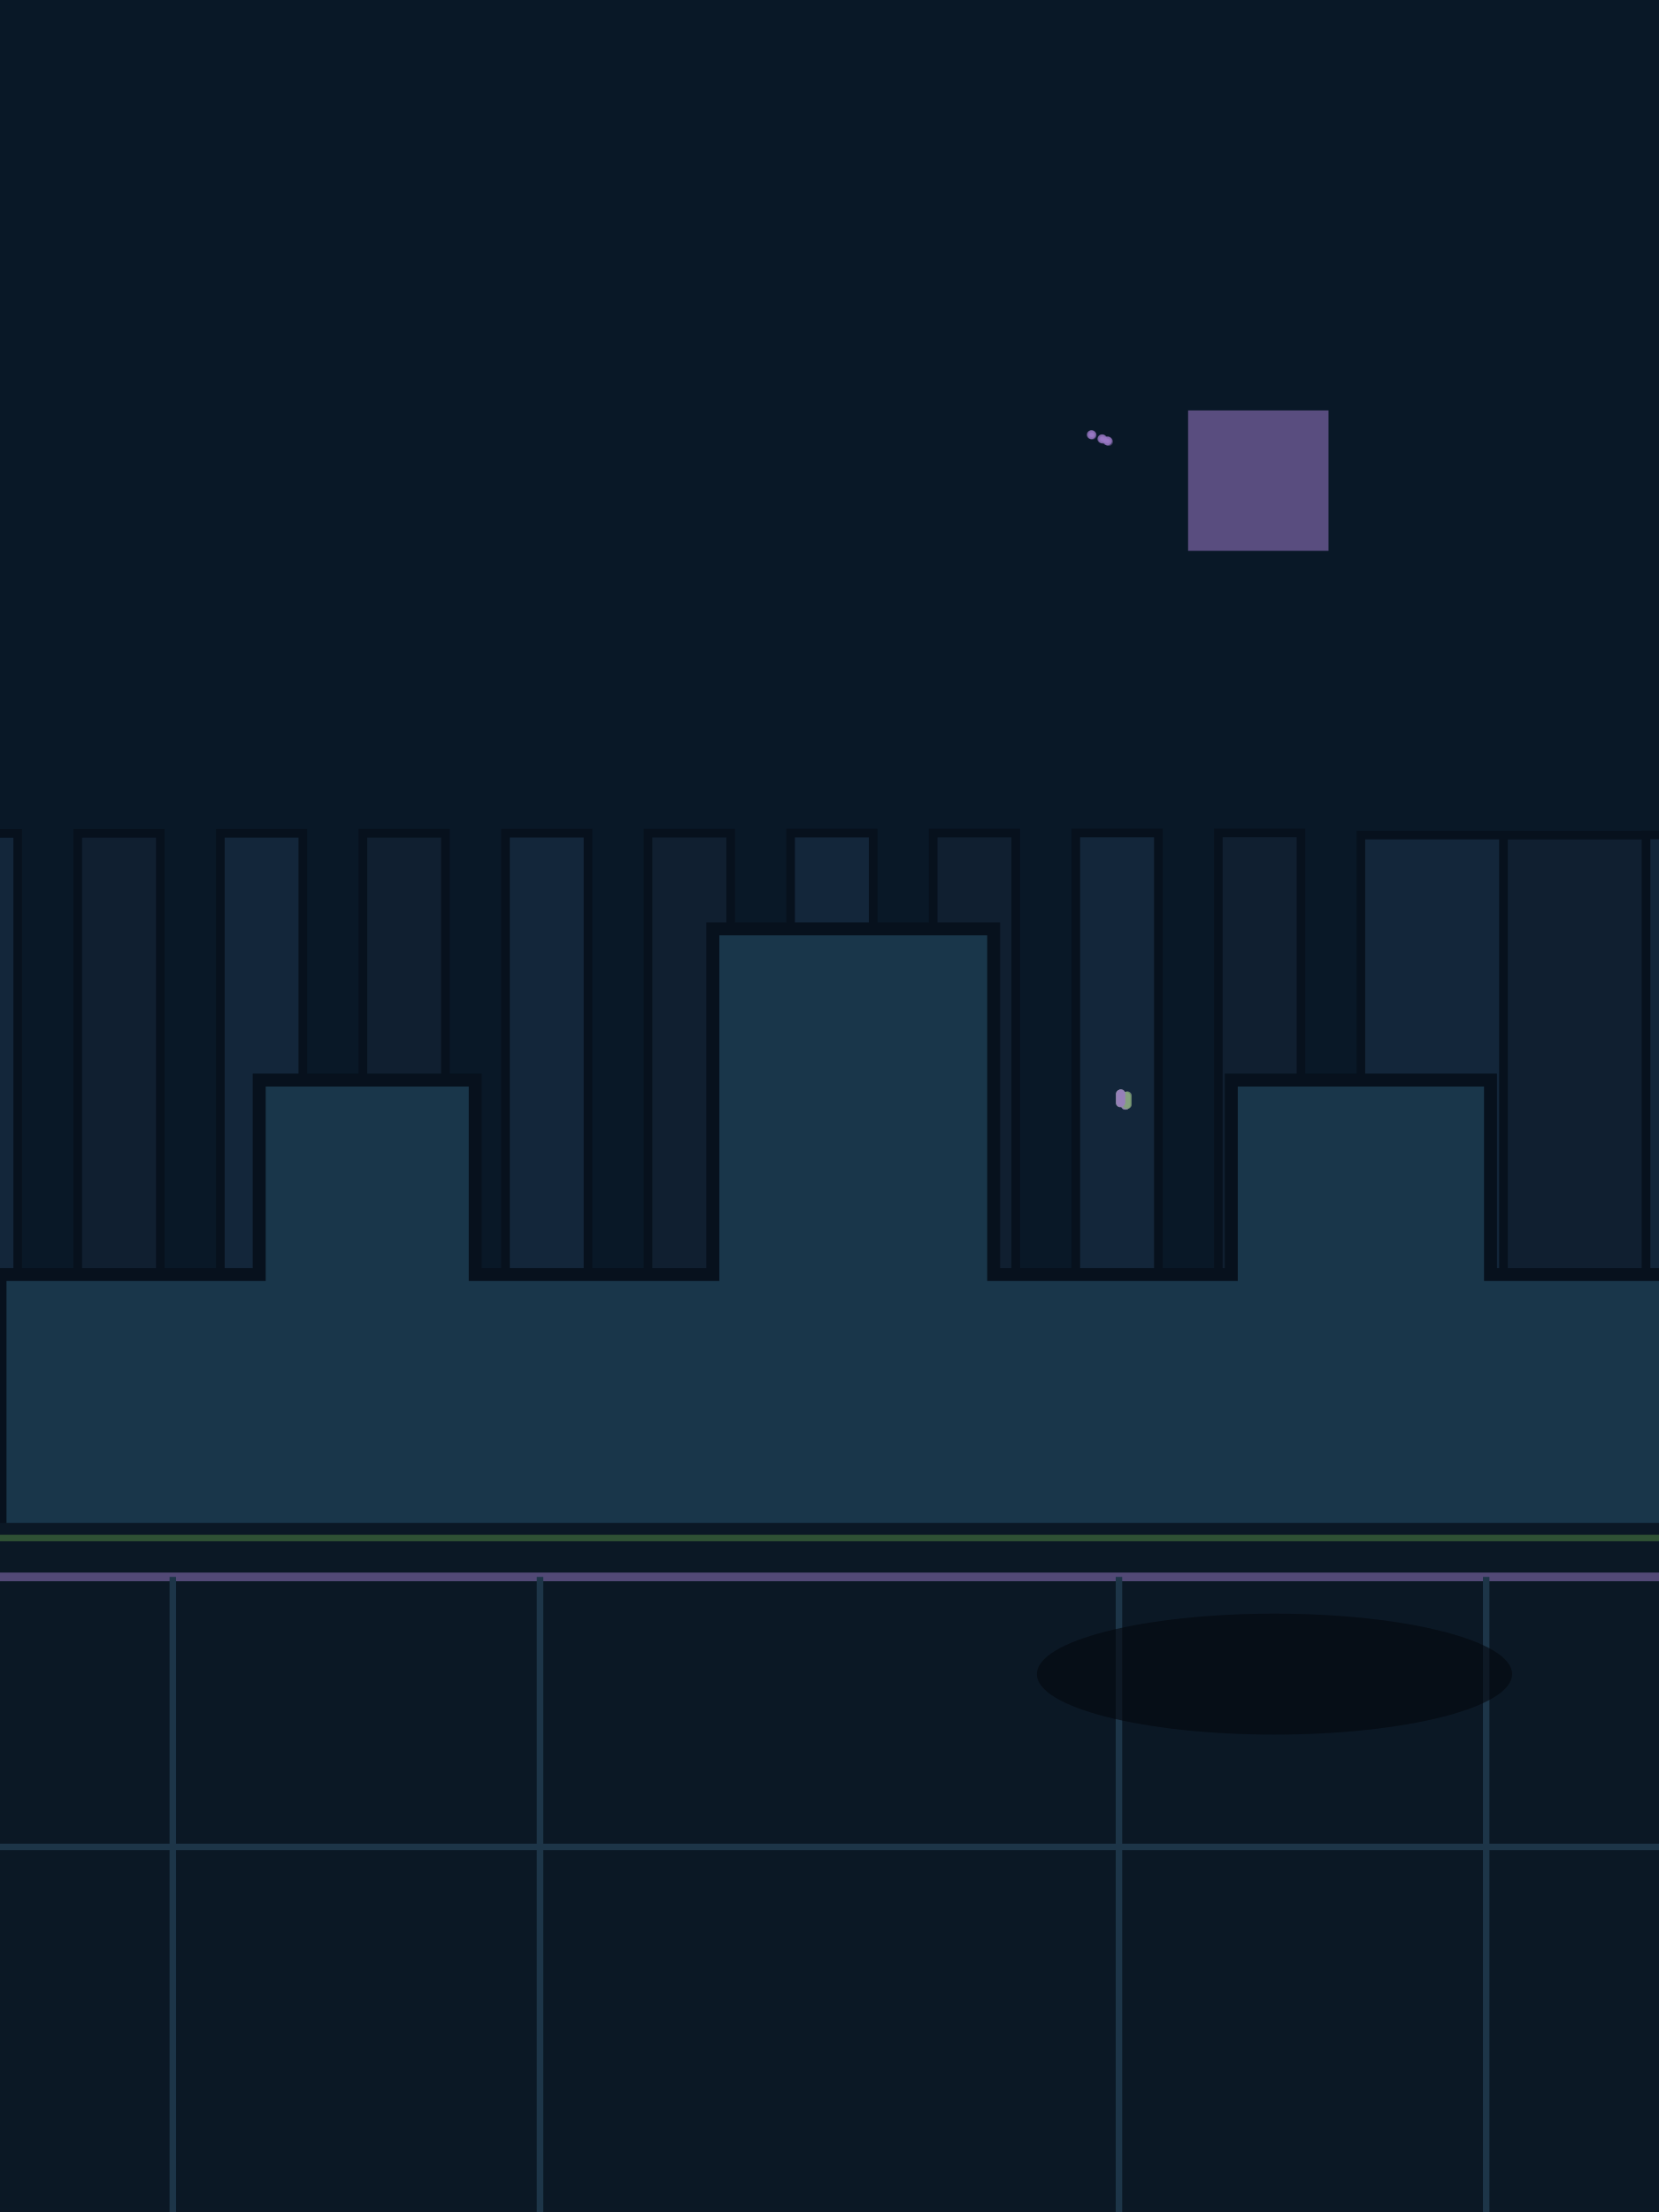
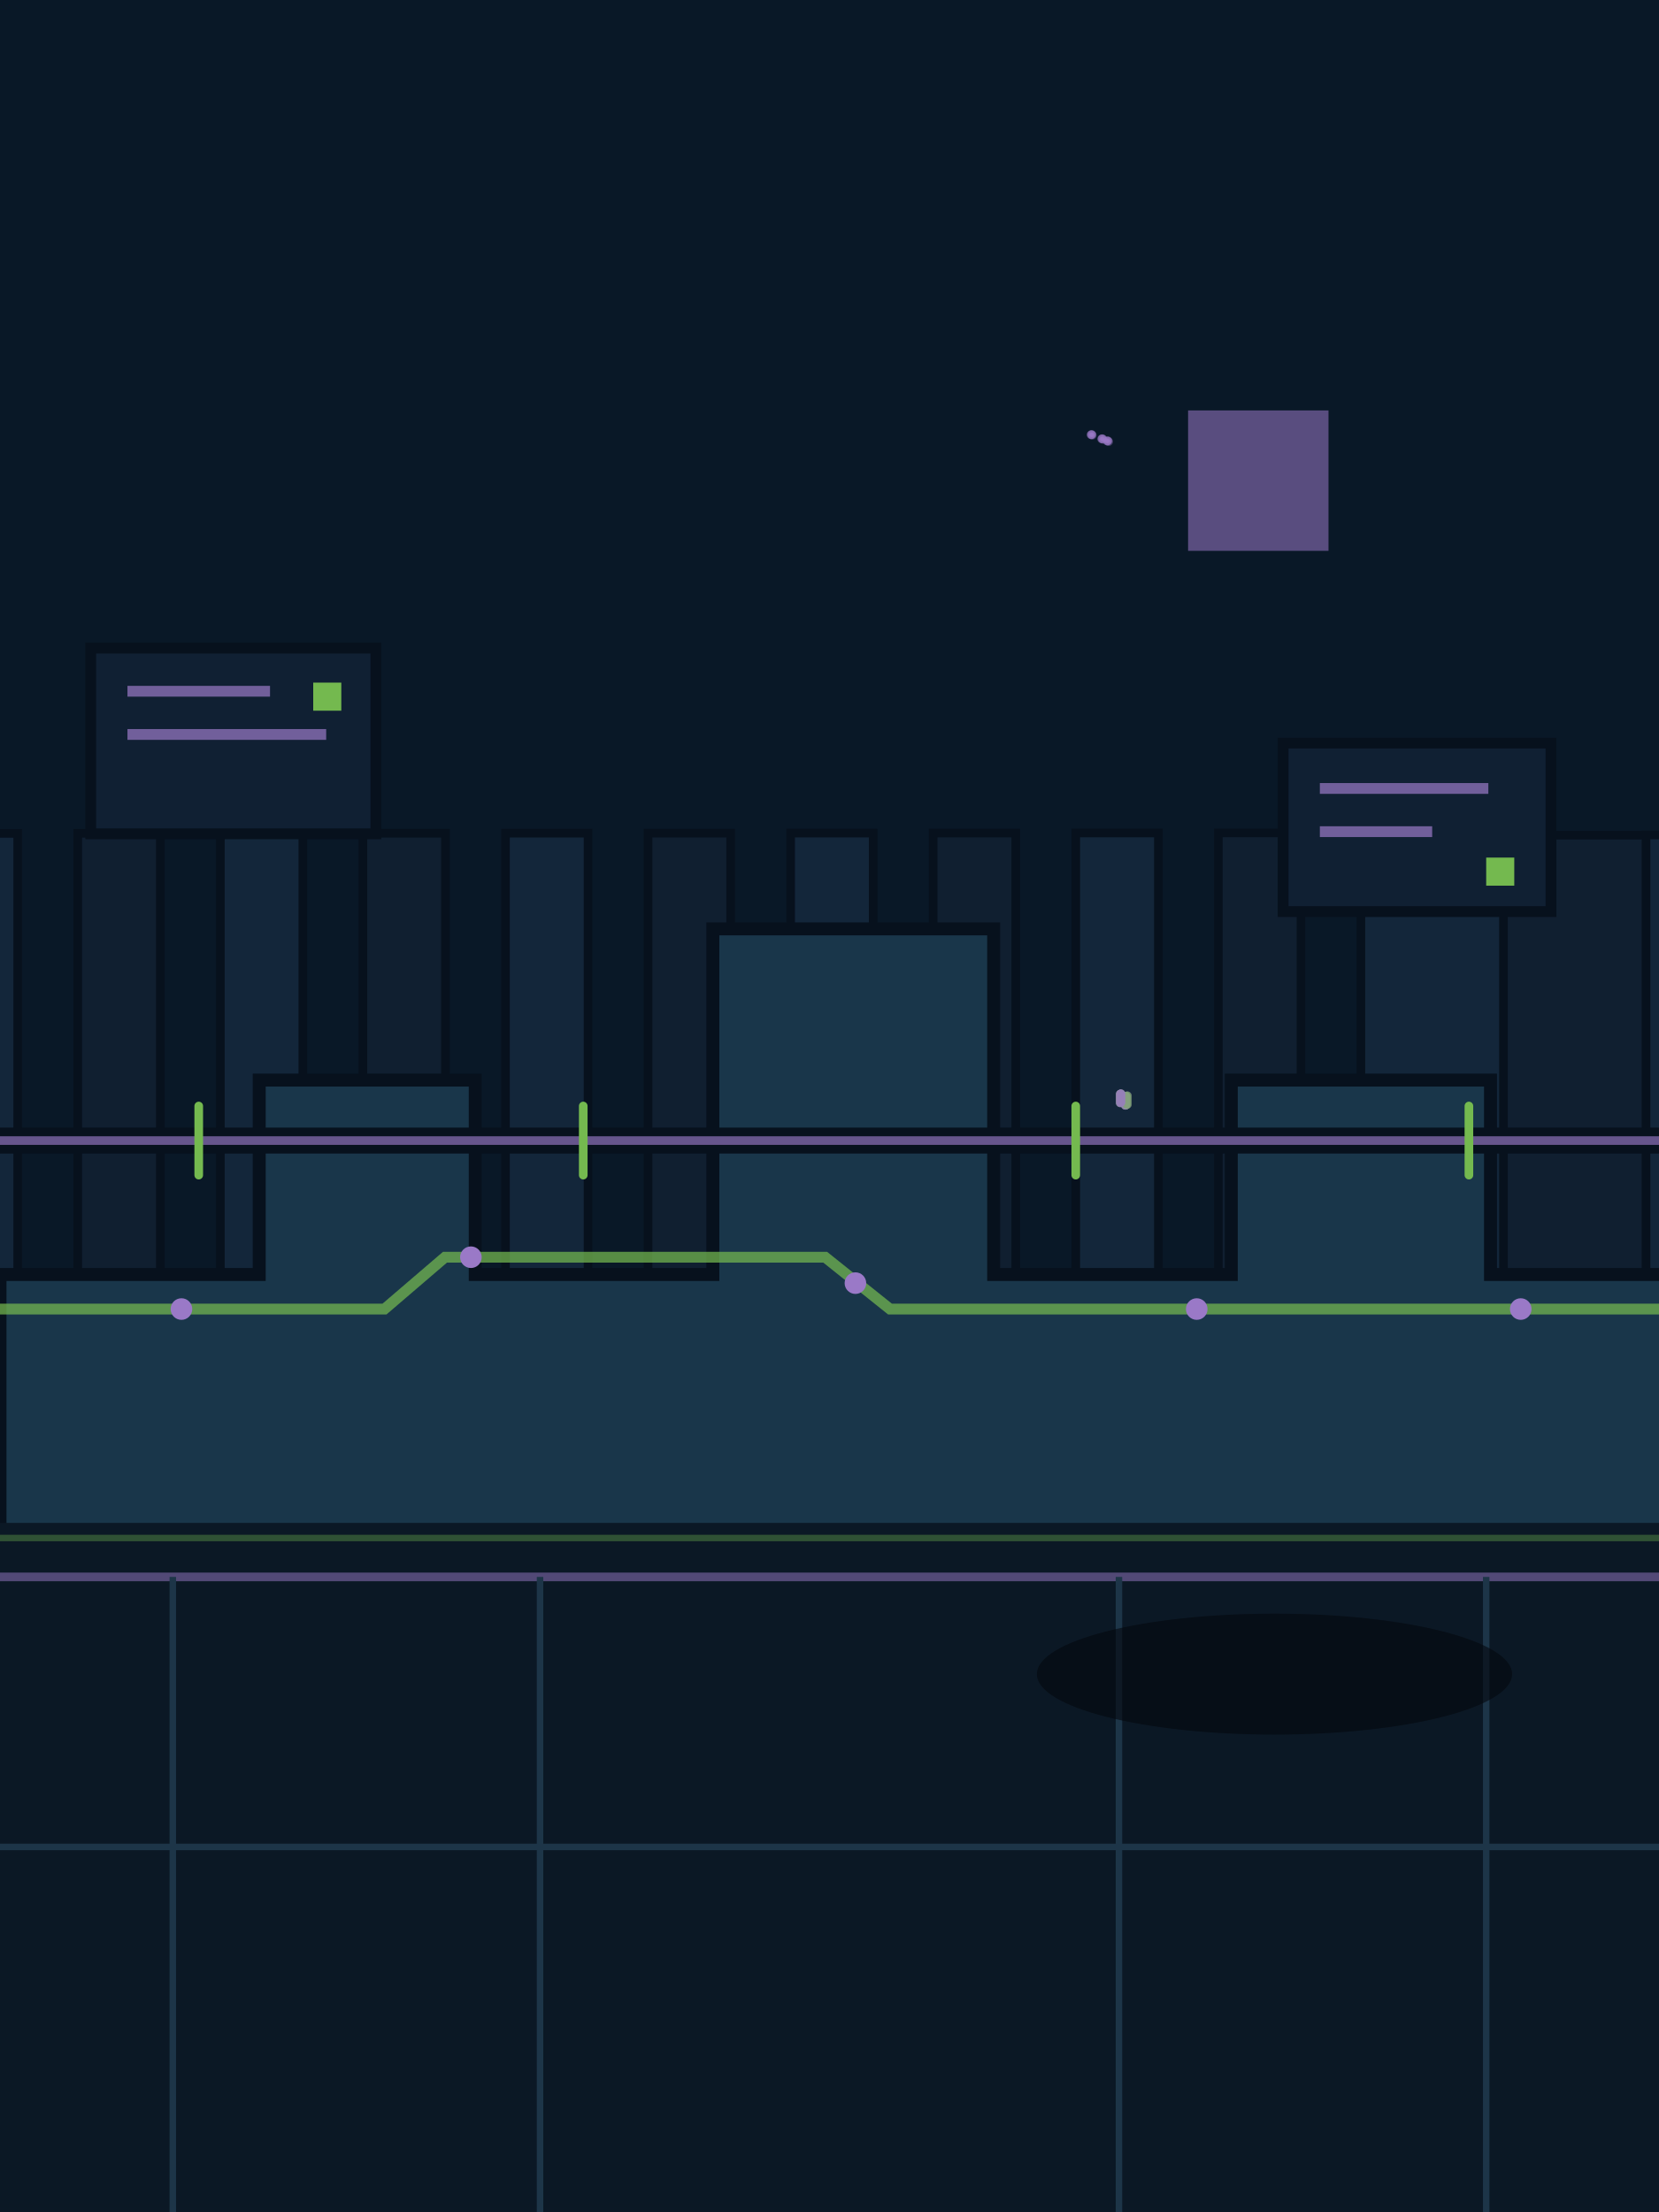
<svg xmlns="http://www.w3.org/2000/svg" width="768" height="1024" viewBox="0 0 768 1024">
  <rect width="768" height="1024" fill="#293922" />
  <rect width="768" height="740" fill="#091827" />
  <circle cx="510.182" cy="203.25" r="1" fill="#9a79c7" opacity=".35" />
  <circle cx="510.106" cy="203.22" r="2" fill="#9a79c7" opacity=".35" />
  <circle cx="510.029" cy="203.19" r="1" fill="#9a79c7" opacity=".35" />
  <circle cx="509.952" cy="203.16" r="2" fill="#9a79c7" opacity=".35" />
  <circle cx="510.49" cy="203.13" r="1" fill="#9a79c7" opacity=".35" />
  <circle cx="510.413" cy="203.1" r="2" fill="#9a79c7" opacity=".35" />
  <circle cx="510.336" cy="203.07" r="1" fill="#9a79c7" opacity=".35" />
  <circle cx="510.259" cy="203.04" r="2" fill="#9a79c7" opacity=".35" />
  <circle cx="510.797" cy="203.49" r="1" fill="#9a79c7" opacity=".35" />
  <circle cx="510.72" cy="203.46" r="2" fill="#9a79c7" opacity=".35" />
  <circle cx="512.563" cy="204.18" r="1" fill="#9a79c7" opacity=".35" />
  <circle cx="512.64" cy="204.21" r="2" fill="#9a79c7" opacity=".35" />
  <circle cx="512.41" cy="204.12" r="1" fill="#9a79c7" opacity=".35" />
  <circle cx="512.486" cy="204.15" r="2" fill="#9a79c7" opacity=".35" />
  <circle cx="512.87" cy="204.06" r="1" fill="#9a79c7" opacity=".35" />
  <circle cx="512.947" cy="204.09" r="2" fill="#9a79c7" opacity=".35" />
  <circle cx="512.717" cy="204" r="1" fill="#9a79c7" opacity=".35" />
  <circle cx="512.794" cy="204.03" r="2" fill="#9a79c7" opacity=".35" />
  <circle cx="513.178" cy="204.42" r="1" fill="#9a79c7" opacity=".35" />
  <circle cx="513.254" cy="204.45" r="2" fill="#9a79c7" opacity=".35" />
  <circle cx="505.114" cy="201.27" r="1" fill="#9a79c7" opacity=".35" />
  <circle cx="505.037" cy="201.24" r="2" fill="#9a79c7" opacity=".35" />
  <circle cx="505.267" cy="201.33" r="1" fill="#9a79c7" opacity=".35" />
  <circle cx="505.19" cy="201.3" r="2" fill="#9a79c7" opacity=".35" />
  <circle cx="505.421" cy="201.15" r="1" fill="#9a79c7" opacity=".35" />
  <circle cx="505.344" cy="201.12" r="2" fill="#9a79c7" opacity=".35" />
  <circle cx="505.574" cy="201.21" r="1" fill="#9a79c7" opacity=".35" />
  <circle cx="505.498" cy="201.18" r="2" fill="#9a79c7" opacity=".35" />
  <circle cx="505.728" cy="201.51" r="1" fill="#9a79c7" opacity=".35" />
  <circle cx="505.651" cy="201.48" r="2" fill="#9a79c7" opacity=".35" />
  <path d="M-30 650V385.8L-30,385.8 8.211,385.8V650Z" fill="#13263a" stroke="#07111d" stroke-width="4" />
  <path d="M36 650V385.775L36,385.775 74.216,385.775V650Z" fill="#101f30" stroke="#07111d" stroke-width="4" />
  <path d="M102 650V385.75L102,385.75 140.2,385.75V650Z" fill="#13263a" stroke="#07111d" stroke-width="4" />
  <path d="M168 650V385.725L168,385.725 206.206,385.725V650Z" fill="#101f30" stroke="#07111d" stroke-width="4" />
  <path d="M234 650V385.7L234,385.7 272.233,385.7V650Z" fill="#13263a" stroke="#07111d" stroke-width="4" />
  <path d="M300 650V385.675L300,385.675 338.238,385.675V650Z" fill="#101f30" stroke="#07111d" stroke-width="4" />
  <path d="M366 650V385.65L366,385.65 404.222,385.65V650Z" fill="#13263a" stroke="#07111d" stroke-width="4" />
  <path d="M432 650V385.625L432,385.625 470.228,385.625V650Z" fill="#101f30" stroke="#07111d" stroke-width="4" />
  <path d="M498 650V385.6L498,385.6 536.255,385.6V650Z" fill="#13263a" stroke="#07111d" stroke-width="4" />
  <path d="M564 650V385.575L564,385.575 602.26,385.575V650Z" fill="#101f30" stroke="#07111d" stroke-width="4" />
  <path d="M630 650V386.575L630,386.575 703.417,386.575V650Z" fill="#13263a" stroke="#07111d" stroke-width="4" />
  <path d="M696 650V386.6L696,386.6 769.411,386.6V650Z" fill="#101f30" stroke="#07111d" stroke-width="4" />
  <path d="M762 650V386.525L762,386.525 835.405,386.525V650Z" fill="#13263a" stroke="#07111d" stroke-width="4" />
  <rect x="519.32" y="505.528" width="4" height="8" rx="2" fill="#74b94f" opacity=".55" />
  <rect x="519.248" y="505.564" width="4" height="8" rx="2" fill="#9a79c7" opacity=".55" />
  <rect x="519.176" y="505.456" width="4" height="8" rx="2" fill="#9a79c7" opacity=".55" />
  <rect x="519.104" y="505.492" width="4" height="8" rx="2" fill="#74b94f" opacity=".55" />
  <rect x="519.032" y="505.672" width="4" height="8" rx="2" fill="#9a79c7" opacity=".55" />
  <rect x="518.96" y="505.708" width="4" height="8" rx="2" fill="#9a79c7" opacity=".55" />
  <rect x="518.888" y="505.6" width="4" height="8" rx="2" fill="#74b94f" opacity=".55" />
  <rect x="518.816" y="505.636" width="4" height="8" rx="2" fill="#9a79c7" opacity=".55" />
  <rect x="519.896" y="505.24" width="4" height="8" rx="2" fill="#9a79c7" opacity=".55" />
  <rect x="519.824" y="505.276" width="4" height="8" rx="2" fill="#74b94f" opacity=".55" />
  <rect x="516.8" y="504.412" width="4" height="8" rx="2" fill="#9a79c7" opacity=".55" />
  <rect x="516.872" y="504.376" width="4" height="8" rx="2" fill="#9a79c7" opacity=".55" />
  <rect x="516.944" y="504.34" width="4" height="8" rx="2" fill="#74b94f" opacity=".55" />
  <rect x="517.016" y="504.304" width="4" height="8" rx="2" fill="#9a79c7" opacity=".55" />
  <rect x="516.512" y="504.556" width="4" height="8" rx="2" fill="#9a79c7" opacity=".55" />
  <rect x="516.584" y="504.52" width="4" height="8" rx="2" fill="#74b94f" opacity=".55" />
  <rect x="516.656" y="504.484" width="4" height="8" rx="2" fill="#9a79c7" opacity=".55" />
  <rect x="516.728" y="504.448" width="4" height="8" rx="2" fill="#9a79c7" opacity=".55" />
  <path d="M0 590h120v-90h100v90h110V430h130v160h110V500h120v90h98v120H0Z" fill="#19364a" stroke="#07111d" stroke-width="6" />
  <rect x="550" y="190" width="65" height="65" fill="#9a79c7" opacity=".55" />
+   <g id="apn-editorial-motifs">
+     <g id="billboard" fill="#102033" stroke="#07111d" stroke-width="5">
+       <path d="M42 300h132v86H42zM594 344h124v78H594z" />
+       <path d="M59 320h66M59 340h92M611 365h78M611 385h52" fill="none" stroke="#9a79c7" stroke-width="5" opacity=".7" />
+       <path d="M145 316h13v13h-13zM688 397h13v13h-13z" fill="#74b94f" stroke="none" />
+     </g>
+     <g id="signal-rail" fill="none" stroke-linecap="round">
+       <path d="M0 528H768" stroke="#07111d" stroke-width="12" />
+       <path d="M0 528H768" stroke="#9a79c7" stroke-width="4" opacity=".65" />
+       <path d="M92 512v32M270 512v32M498 512v32M680 512v32" stroke="#74b94f" stroke-width="4" />
+     </g>
+     <path id="patchline" d="M0 606h178l28-24h176l30 24h356" fill="none" stroke="#74b94f" stroke-width="5" opacity=".72" />
+     <g id="archive-lights" fill="#9a79c7">
+       <circle cx="84" cy="606" r="5" />
+       <circle cx="218" cy="582" r="5" />
+       <circle cx="396" cy="594" r="5" />
+       <circle cx="554" cy="606" r="5" />
+       <circle cx="704" cy="606" r="5" />
+     </g>
+   </g>
  <path d="M0 705H768V1024H0Z" fill="#0b1825" />
  <path d="M0 730H768" stroke="#9a79c7" stroke-width="4" opacity=".5" />
  <path d="M0 855H768M80 730V1024M250 730V1024M518 730V1024M688 730V1024" stroke="#1d3548" stroke-width="3" />
  <ellipse cx="590" cy="775" rx="110" ry="28" fill="#03070d" opacity=".6" />
  <path d="M0 712H768" stroke="#74b94f" stroke-width="3" opacity=".35" />
</svg>
